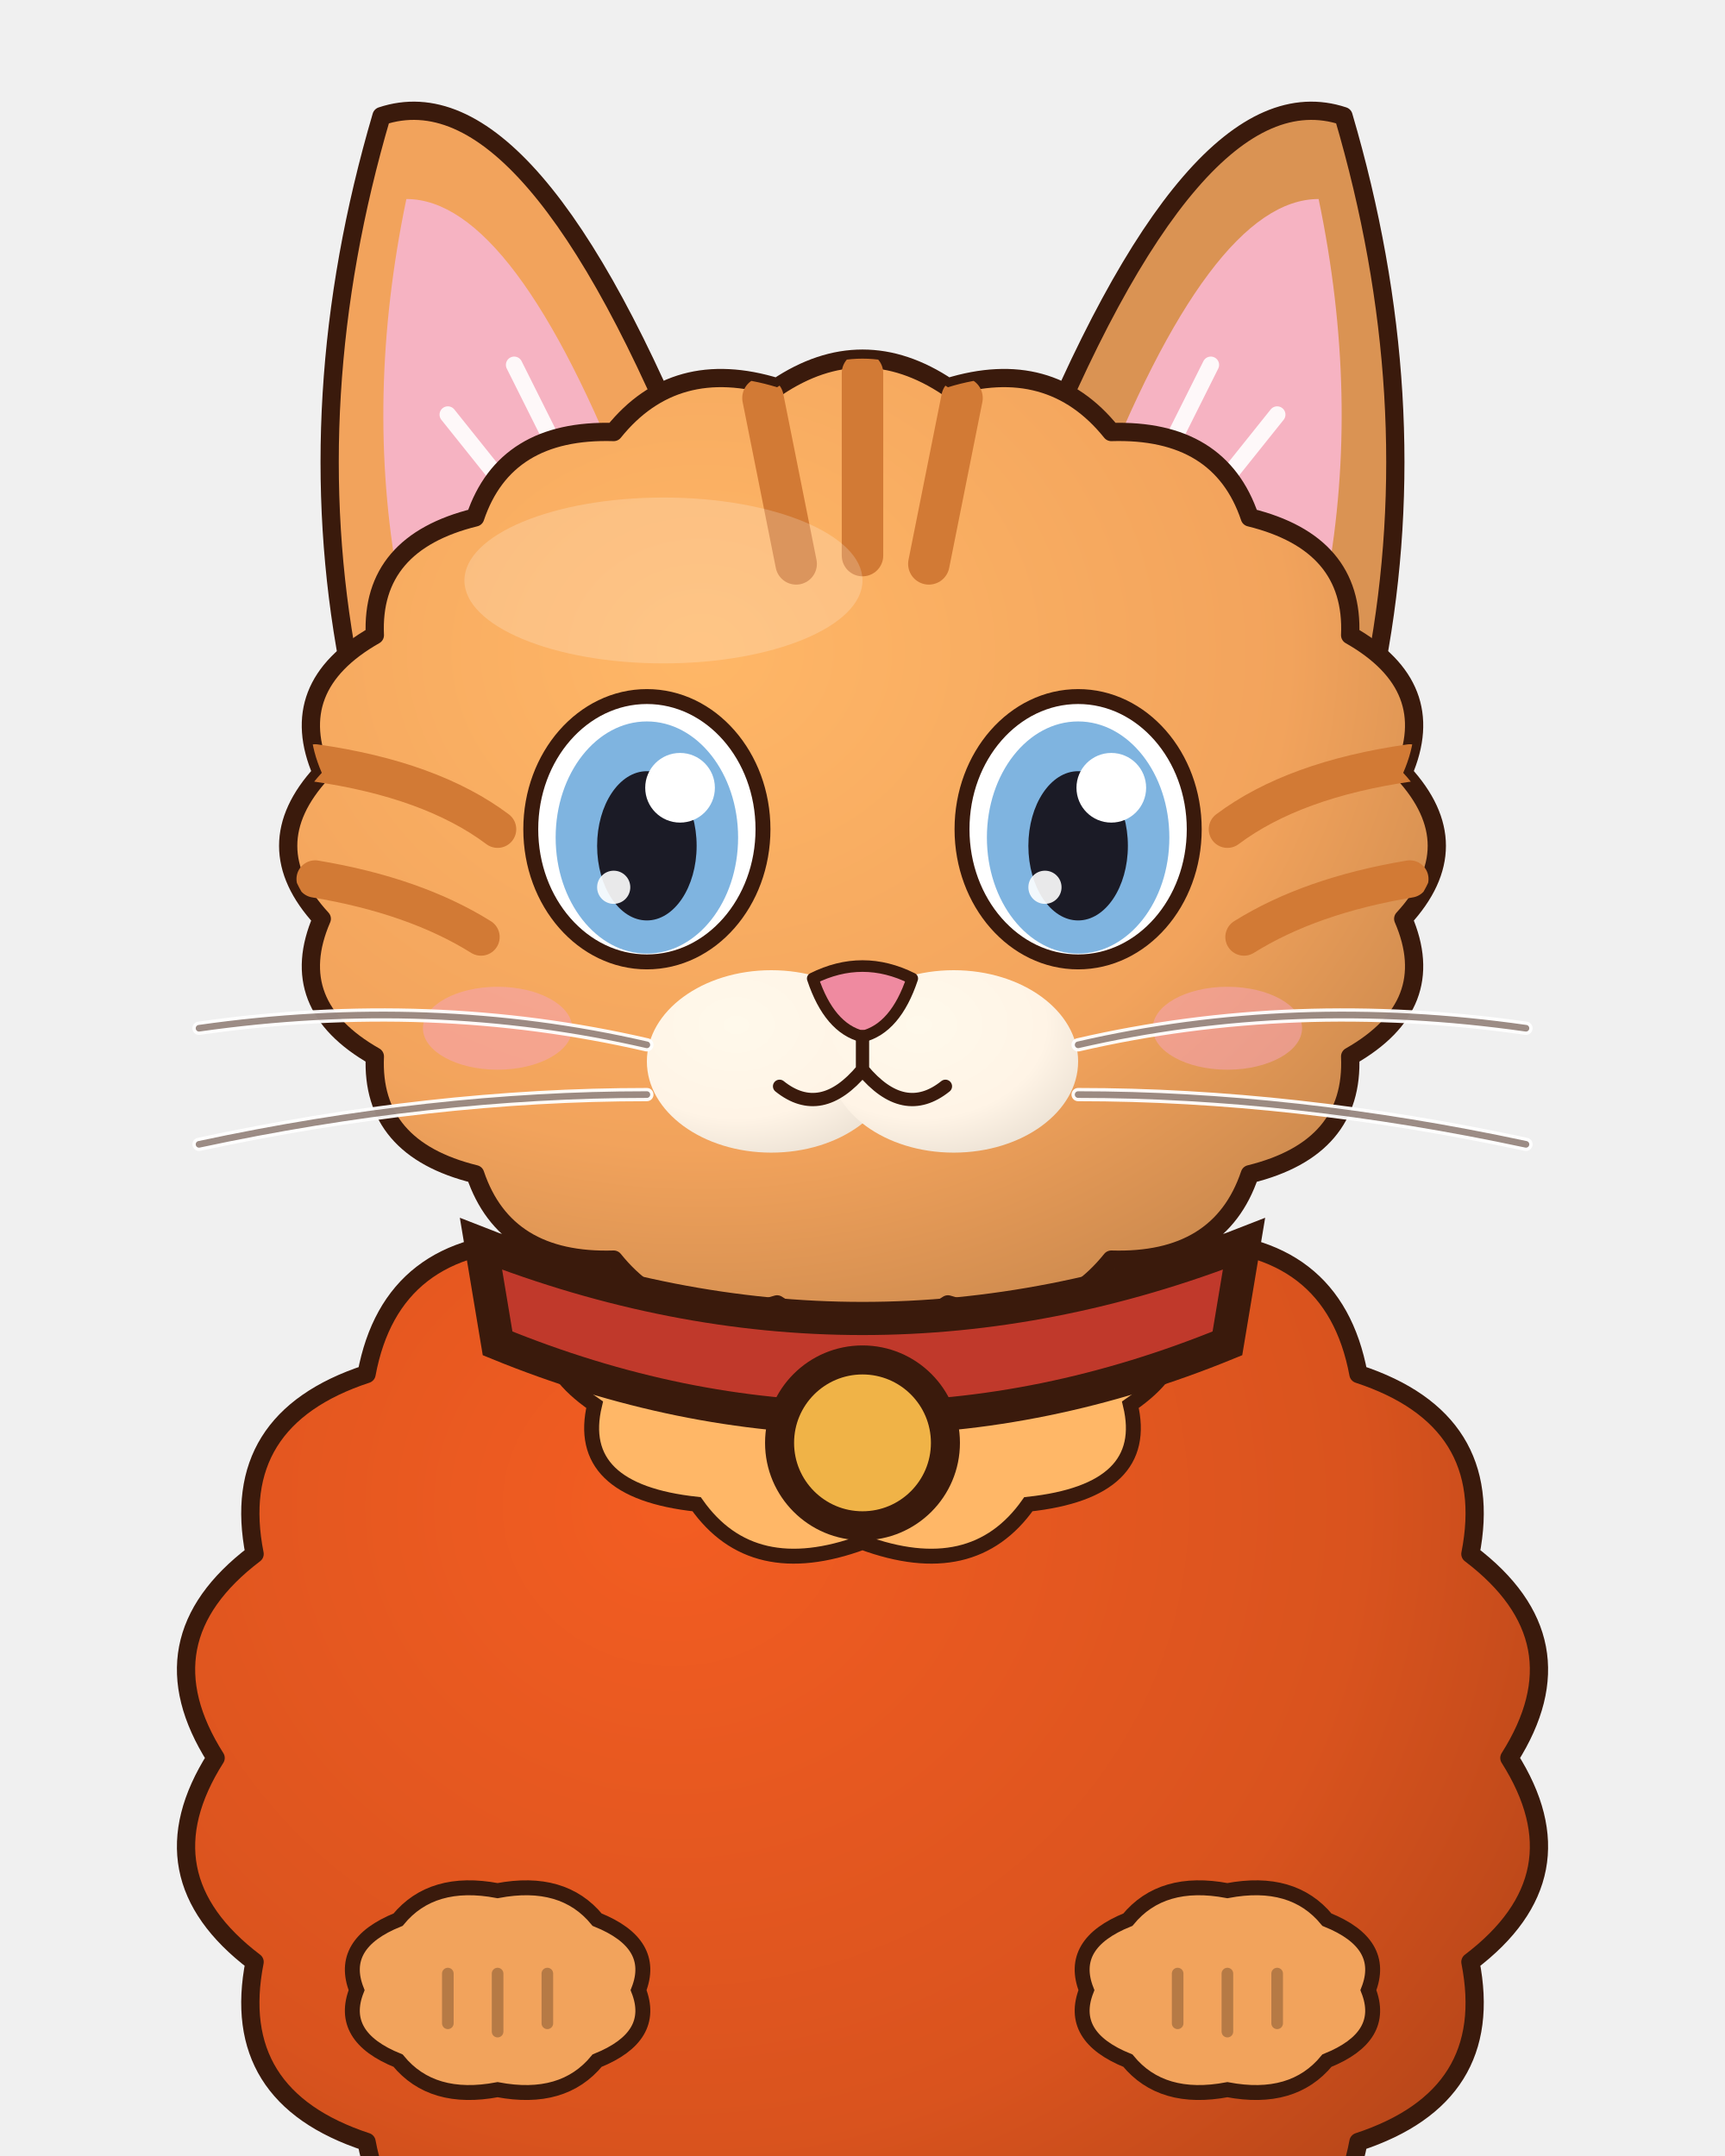
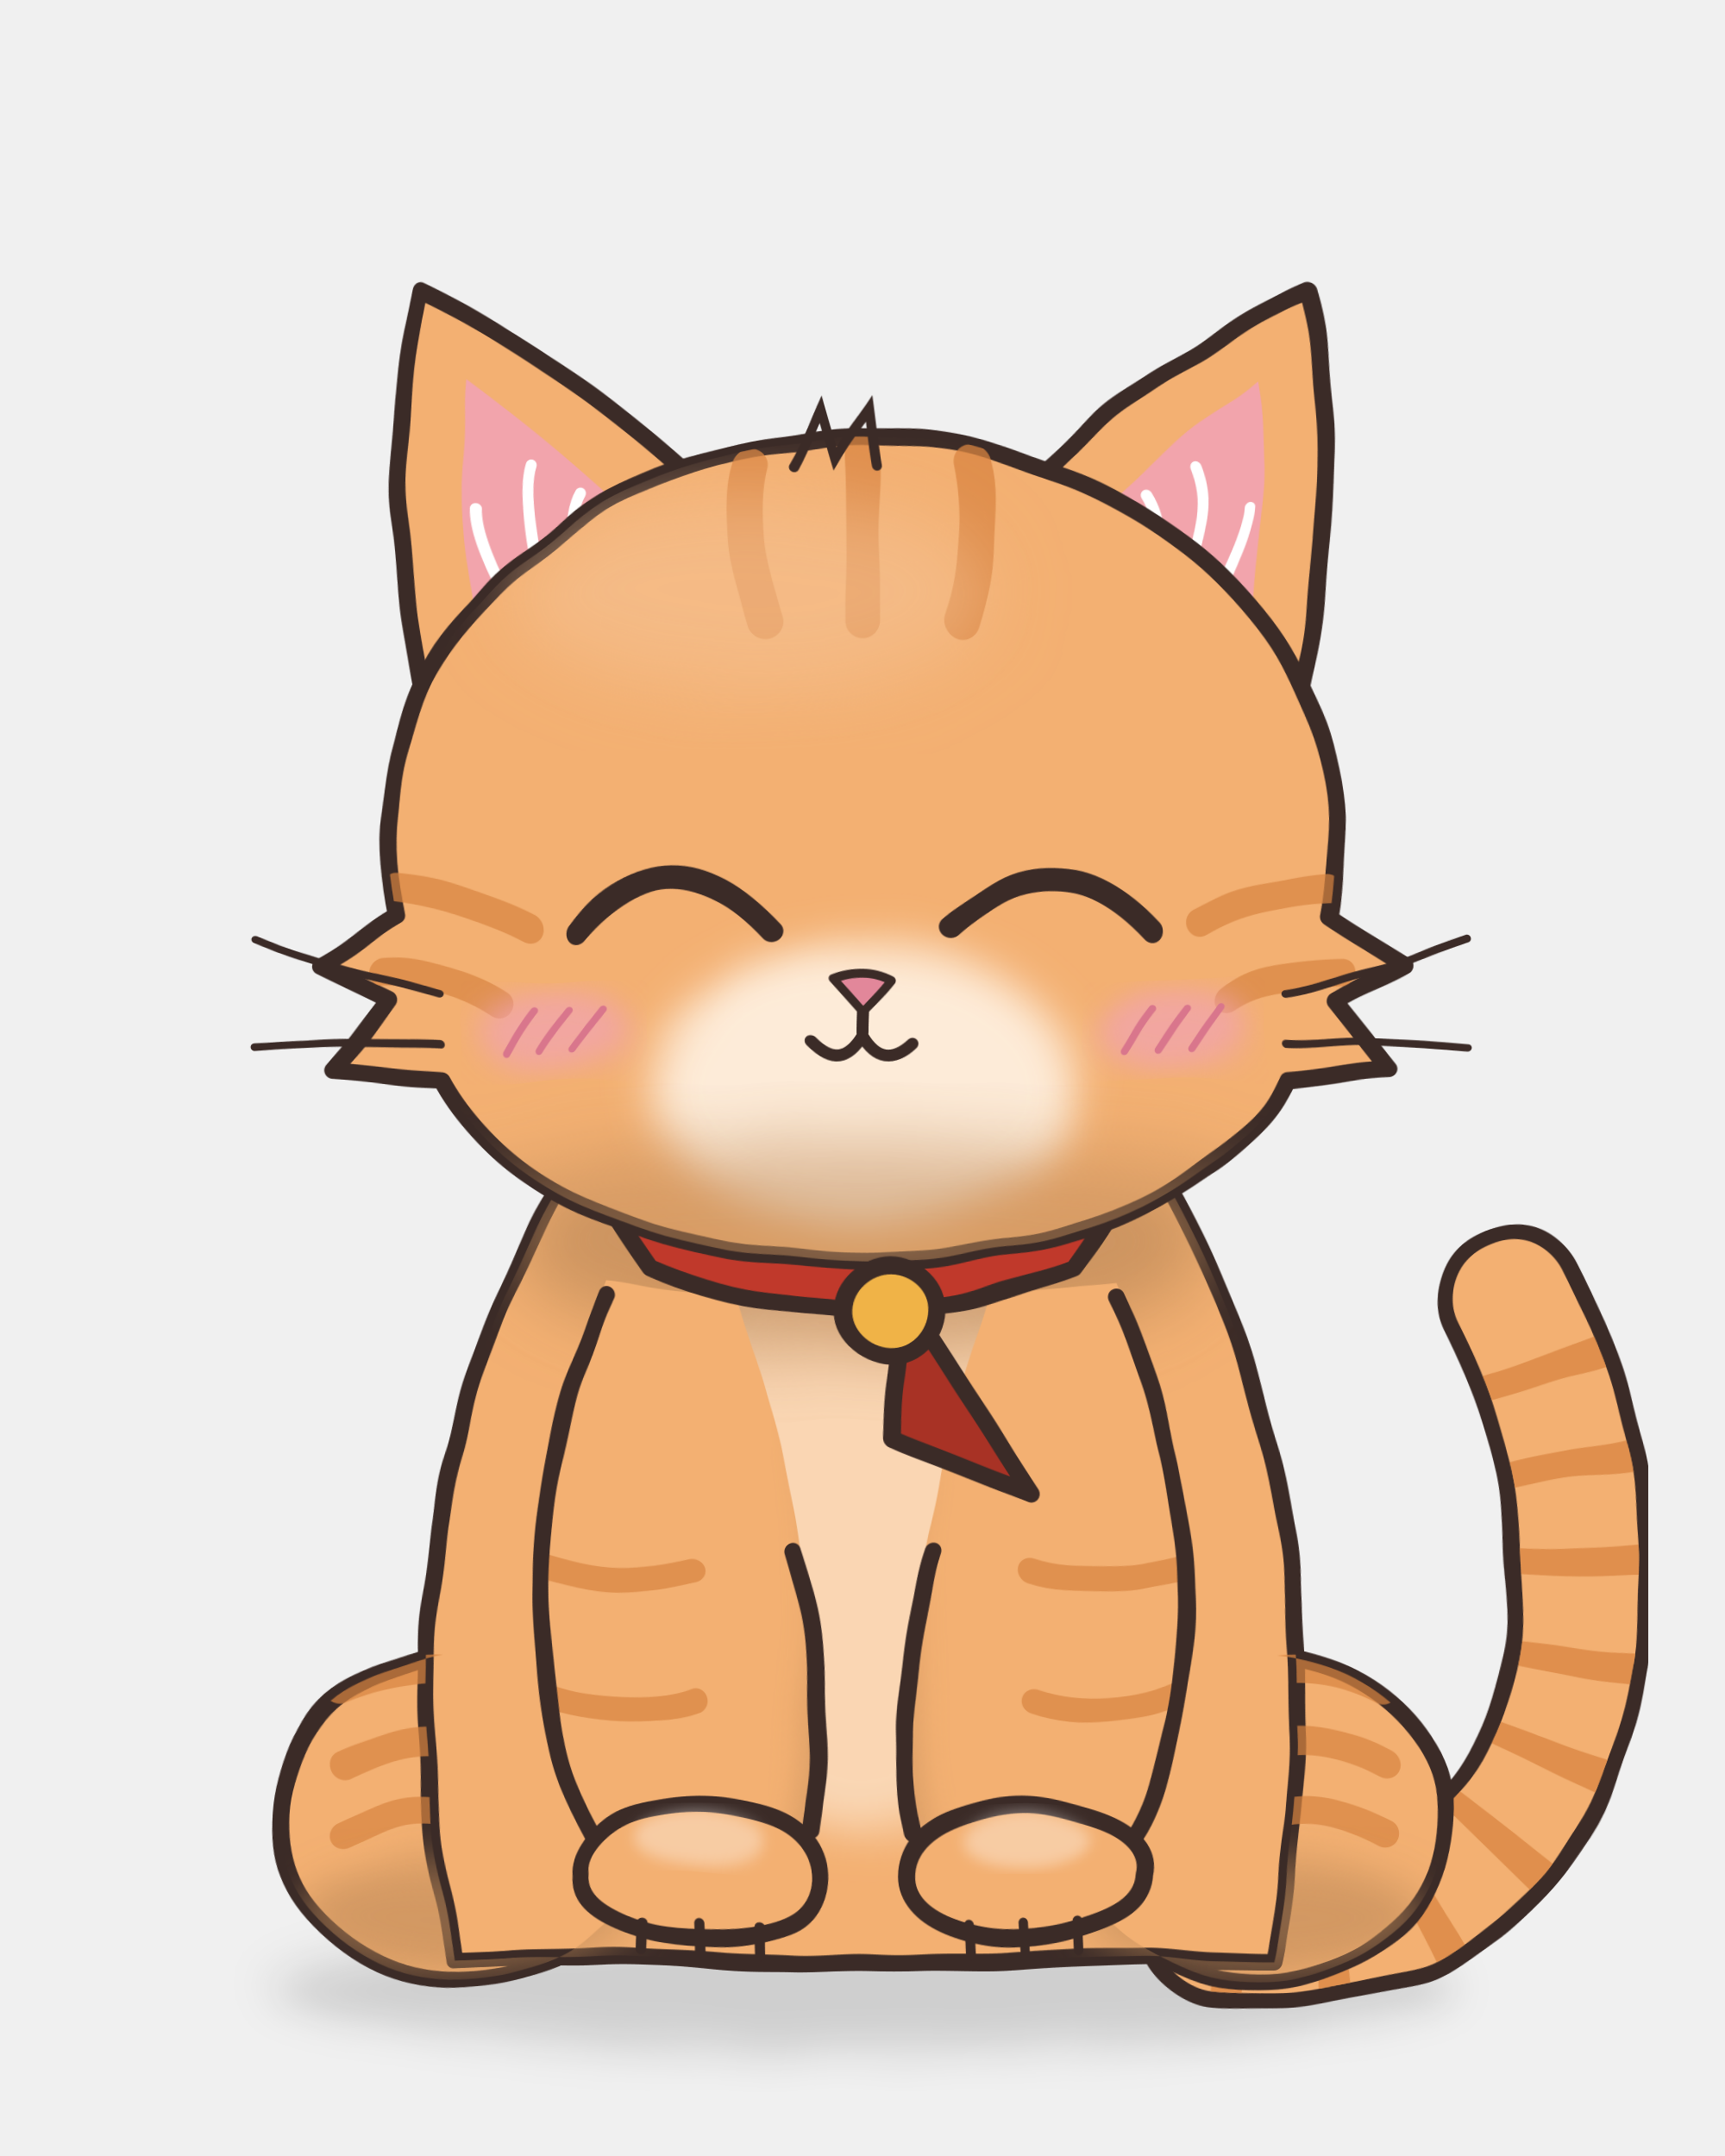
<svg xmlns="http://www.w3.org/2000/svg" viewBox="-104 -252 208 260">
  <defs>
-     <radialGradient id="ofoxorange04849" cx=".36" cy=".30" r=".85">
-       <stop offset="0" stop-color="#f35d22" />
-       <stop offset=".6" stop-color="#d9531e" />
-       <stop offset="1" stop-color="#a94117" />
-     </radialGradient>
-     <radialGradient id="ffoxorange04849" cx=".36" cy=".30" r=".85">
-       <stop offset="0" stop-color="#ffb767" />
-       <stop offset=".6" stop-color="#f2a35c" />
-       <stop offset="1" stop-color="#bd7f48" />
-     </radialGradient>
-     <radialGradient id="wfoxorange04849" cx=".36" cy=".30" r=".85">
-       <stop offset="0" stop-color="#fff9eb" />
-       <stop offset=".6" stop-color="#fff4e6" />
-       <stop offset="1" stop-color="#e6dccf" />
-     </radialGradient>
-     <clipPath id="hfoxorange04849">
-       <path d="M65.2 -141.2 Q69.7 -130.8 58.8 -124.6 Q59.3 -113.5 46.7 -110.4 Q43.1 -99.7 30.0 -100.1 Q22.6 -90.9 10.3 -94.7 Q0.0 -87.8 -10.3 -94.7 Q-22.6 -90.9 -30.0 -100.1 Q-43.1 -99.7 -46.7 -110.4 Q-59.3 -113.5 -58.8 -124.6 Q-69.7 -130.8 -65.2 -141.2 Q-73.3 -150.0 -65.2 -158.8 Q-69.7 -169.2 -58.8 -175.4 Q-59.3 -186.5 -46.7 -189.6 Q-43.1 -200.3 -30.0 -199.9 Q-22.6 -209.1 -10.3 -205.3 Q-0.0 -212.2 10.3 -205.3 Q22.6 -209.1 30.0 -199.9 Q43.1 -200.3 46.7 -189.6 Q59.3 -186.5 58.8 -175.4 Q69.7 -169.2 65.2 -158.8 Q73.3 -150.0 65.2 -141.2Z" />
-     </clipPath>
+     <filter id="ink" x="-5%" y="-5%" width="110%" height="110%">
+       <feTurbulence type="fractalNoise" baseFrequency=".05" numOctaves="2" seed="3" result="n" />
+       <feDisplacementMap in="SourceGraphic" in2="n" scale="2.2" />
+     </filter>
+     <filter id="pencil">
+       <feTurbulence type="fractalNoise" baseFrequency="1.1 .35" numOctaves="2" seed="5" />
+       <feColorMatrix values="0 0 0 0 .25  0 0 0 0 .2  0 0 0 0 .18  0 0 0 .22 -.02" />
+       <feComposite in2="SourceGraphic" operator="in" />
+     </filter>
+     <filter id="blur1">
+       <feGaussianBlur stdDeviation="1" />
+     </filter>
+     <filter id="blur2">
+       <feGaussianBlur stdDeviation="2" />
+     </filter>
+     <filter id="blur3" x="-30%" y="-30%" width="160%" height="160%">
+       <feGaussianBlur stdDeviation="3" />
+     </filter>
+     <filter id="blur4" x="-30%" y="-30%" width="160%" height="160%">
+       <feGaussianBlur stdDeviation="5" />
+     </filter>
  </defs>
-   <ellipse cx="6" cy="34" rx="78" ry="15" fill="#000" opacity=".15" />
-   <path d="M78.0 -40.0 Q87.0 -25.8 73.3 -15.4 Q76.5 0.8 59.8 6.3 Q56.8 22.4 39.0 22.4 Q30.2 36.6 13.5 30.9 Q0.0 41.5 -13.5 30.9 Q-30.2 36.6 -39.0 22.4 Q-56.8 22.4 -59.8 6.3 Q-76.5 0.8 -73.3 -15.4 Q-87.0 -25.8 -78.0 -40.0 Q-87.0 -54.2 -73.3 -64.6 Q-76.5 -80.8 -59.8 -86.3 Q-56.8 -102.4 -39.0 -102.4 Q-30.2 -116.6 -13.5 -110.9 Q-0.0 -121.5 13.5 -110.9 Q30.2 -116.6 39.0 -102.4 Q56.8 -102.4 59.8 -86.3 Q76.5 -80.8 73.3 -64.6 Q87.0 -54.2 78.0 -40.0Z" fill="url(#ofoxorange04849)" stroke="#3a1a0c" stroke-width="2.2" stroke-linejoin="round" />
-   <path d="M32.3 -82.6 Q34.8 -72.2 20.0 -70.6 Q13.3 -61.1 0.0 -66.0 Q-13.3 -61.1 -20.0 -70.6 Q-34.8 -72.2 -32.3 -82.6 Q-43.0 -90.0 -32.3 -97.4 Q-34.8 -107.8 -20.0 -109.4 Q-13.3 -118.9 -0.0 -114.0 Q13.3 -118.9 20.0 -109.4 Q34.8 -107.8 32.3 -97.4 Q43.0 -90.0 32.3 -82.6Z" fill="#ffb767" stroke="#3a1a0c" stroke-width="1.8" />
-   <path d="M-20 -194 Q-40 -244 -58 -238 Q-68 -204 -62 -172Z" fill="#f2a35c" stroke="#3a1a0c" stroke-width="2.2" stroke-linejoin="round" />
-   <path d="M-28 -192 Q-42 -228 -55 -228 Q-60 -204 -56 -182Z" fill="#f6b3c2" />
-   <path d="M-36 -196 l-6 -12 M-42 -192 l-8 -10" stroke="#fff" stroke-width="2" stroke-linecap="round" opacity=".9" />
-   <path d="M20 -194 Q40 -244 58 -238 Q68 -204 62 -172Z" fill="#da9353" stroke="#3a1a0c" stroke-width="2.2" stroke-linejoin="round" />
-   <path d="M28 -192 Q42 -228 55 -228 Q60 -204 56 -182Z" fill="#f6b3c2" />
-   <path d="M36 -196 l6 -12 M42 -192 l8 -10" stroke="#fff" stroke-width="2" stroke-linecap="round" opacity=".9" />
-   <path d="M65.2 -141.2 Q69.7 -130.8 58.8 -124.6 Q59.3 -113.5 46.7 -110.4 Q43.1 -99.7 30.0 -100.1 Q22.6 -90.9 10.3 -94.7 Q0.0 -87.8 -10.3 -94.7 Q-22.6 -90.9 -30.0 -100.1 Q-43.1 -99.7 -46.7 -110.4 Q-59.3 -113.5 -58.8 -124.6 Q-69.7 -130.8 -65.2 -141.2 Q-73.3 -150.0 -65.2 -158.8 Q-69.7 -169.2 -58.8 -175.4 Q-59.3 -186.5 -46.7 -189.6 Q-43.1 -200.3 -30.0 -199.9 Q-22.6 -209.1 -10.3 -205.3 Q-0.0 -212.2 10.3 -205.3 Q22.6 -209.1 30.0 -199.9 Q43.1 -200.3 46.7 -189.6 Q59.3 -186.5 58.8 -175.4 Q69.7 -169.2 65.2 -158.8 Q73.3 -150.0 65.2 -141.2Z" fill="url(#ffoxorange04849)" stroke="#3a1a0c" stroke-width="2.2" stroke-linejoin="round" />
-   <g clip-path="url(#hfoxorange04849)">
-     <path d="M-12 -204 l4 20 M0 -207 v22 M12 -204 l-4 20" stroke="#d27a35" stroke-width="5" stroke-linecap="round" />
-     <path d="M-66 -160 q14 2 22 8 M-66 -146 q12 2 20 7" stroke="#d27a35" stroke-width="4.5" stroke-linecap="round" fill="none" />
-     <path d="M66 -160 q-14 2 -22 8 M66 -146 q-12 2 -20 7" stroke="#d27a35" stroke-width="4.5" stroke-linecap="round" fill="none" />
+   <g transform="translate(0 -150) scale(.85) translate(-120 -94)">
+     <g transform="translate(0,0)">
+       <defs>
+         <clipPath id="hafoxorangeNone">
+           <path d="M54 104 C46 64 82 36 120 36 C158 36 194 64 186 104 L197 111 L187 116 L195 126 L180 127 C170 145 146 153 120 153 C94 153 70 145 60 127 L45 126 L53 116 L43 111 Z" />
+         </clipPath>
+         <clipPath id="bafoxorangeNone">
+           <path d="M78 140 C58 172 54 216 62 252 L178 252 C186 216 182 172 162 140 Z" />
+           <ellipse cx="64" cy="232" rx="27" ry="23" />
+           <ellipse cx="176" cy="232" rx="27" ry="23" />
+         </clipPath>
+       </defs>
+       <g filter="url(#ink)">
+         <ellipse cx="120" cy="256" rx="84" ry="9" fill="#000" opacity=".14" filter="url(#blur3)" />
+         <path d="M170 248 C224 254 232 196 212 158" stroke="#3b2b27" stroke-width="21" fill="none" stroke-linecap="round" />
+         <path d="M170 248 C224 254 232 196 212 158" stroke="#f3b072" stroke-width="16.5" fill="none" stroke-linecap="round" />
+         <path d="M170 248 C224 254 232 196 212 158" stroke="#d98440" stroke-width="16.5" fill="none" stroke-dasharray="4 10" opacity=".75" />
+         <ellipse cx="64" cy="232" rx="27" ry="23" stroke="#3b2b27" stroke-width="2.4" stroke-linejoin="round" stroke-linecap="round" fill="#f3b072" />
+         <ellipse cx="176" cy="232" rx="27" ry="23" stroke="#3b2b27" stroke-width="2.4" stroke-linejoin="round" stroke-linecap="round" fill="#f3b072" />
+         <path d="M78 140 C58 172 54 216 62 252 L178 252 C186 216 182 172 162 140 Z" stroke="#3b2b27" stroke-width="2.4" stroke-linejoin="round" stroke-linecap="round" fill="#f3b072" />
+         <g clip-path="url(#bafoxorangeNone)">
+           <ellipse cx="120" cy="190" rx="30" ry="44" fill="#fff6ea" opacity=".55" filter="url(#blur3)" />
+           <path d="M46 214 q12 -6 24 0" stroke="#d98440" stroke-width="4" fill="none" stroke-linecap="round" opacity=".7" />
+           <path d="M46 224 q12 -6 24 0" stroke="#d98440" stroke-width="4" fill="none" stroke-linecap="round" opacity=".7" />
+           <path d="M46 234 q12 -6 24 0" stroke="#d98440" stroke-width="4" fill="none" stroke-linecap="round" opacity=".7" />
+           <path d="M194 214 q-12 -6 -24 0" stroke="#d98440" stroke-width="4" fill="none" stroke-linecap="round" opacity=".7" />
+           <path d="M194 224 q-12 -6 -24 0" stroke="#d98440" stroke-width="4" fill="none" stroke-linecap="round" opacity=".7" />
+           <path d="M194 234 q-12 -6 -24 0" stroke="#d98440" stroke-width="4" fill="none" stroke-linecap="round" opacity=".7" />
+           <ellipse cx="120" cy="150" rx="50" ry="16" fill="#bd8958" opacity=".7" filter="url(#blur4)" />
+           <ellipse cx="64" cy="246" rx="24" ry="8" fill="#bd8958" opacity=".6" filter="url(#blur3)" />
+           <ellipse cx="176" cy="246" rx="24" ry="8" fill="#bd8958" opacity=".6" filter="url(#blur3)" />
+         </g>
+         <path d="M84 156 C70 188 72 222 84 238 L112 236 C115 214 112 186 102 158 Z" fill="#f3b072" />
+         <clipPath id="aafoxorangeNone1">
+           <path d="M84 156 C70 188 72 222 84 238 L112 236 C115 214 112 186 102 158 Z" />
+         </clipPath>
+         <g clip-path="url(#aafoxorangeNone1)">
+           <path d="M74 196 q12 4 22 1" stroke="#d98440" stroke-width="3.5" fill="none" stroke-linecap="round" opacity=".7" />
+           <path d="M74 214 q12 4 22 1" stroke="#d98440" stroke-width="3.5" fill="none" stroke-linecap="round" opacity=".7" />
+           <path d="M108 160 C114 190 114 214 110 236 L120 236 L120 160Z" fill="#bd8958" opacity=".45" filter="url(#blur2)" />
+         </g>
+         <path d="M84 158 C70 188 72 222 84 238" fill="none" stroke="#3b2b27" stroke-width="2.4" stroke-linejoin="round" stroke-linecap="round" />
+         <path d="M113 234 C115 220 114 206 110 194" fill="none" stroke="#3b2b27" stroke-width="2.4" stroke-linejoin="round" stroke-linecap="round" />
+         <path d="M80 240 C78 228 114 226 114 240 C114 252 80 252 80 240Z" stroke="#3b2b27" stroke-width="2.4" stroke-linejoin="round" stroke-linecap="round" fill="#f3b072" />
+         <path d="M89 247 v4" stroke="#3b2b27" stroke-width="1.4" fill="none" stroke-linecap="round" />
+         <path d="M97 247 v4" stroke="#3b2b27" stroke-width="1.4" fill="none" stroke-linecap="round" />
+         <path d="M105 247 v4" stroke="#3b2b27" stroke-width="1.4" fill="none" stroke-linecap="round" />
+         <ellipse cx="97" cy="235" rx="9" ry="4" fill="#fff" opacity=".35" filter="url(#blur1)" />
+         <path d="M156 156 C170 188 168 222 156 238 L128 236 C125 214 128 186 138 158 Z" fill="#f3b072" />
+         <clipPath id="aafoxorangeNone-1">
+           <path d="M156 156 C170 188 168 222 156 238 L128 236 C125 214 128 186 138 158 Z" />
+         </clipPath>
+         <g clip-path="url(#aafoxorangeNone-1)">
+           <path d="M166 196 q-12 4 -22 1" stroke="#d98440" stroke-width="3.5" fill="none" stroke-linecap="round" opacity=".7" />
+           <path d="M166 214 q-12 4 -22 1" stroke="#d98440" stroke-width="3.5" fill="none" stroke-linecap="round" opacity=".7" />
+           <path d="M132 160 C126 190 126 214 130 236 L120 236 L120 160Z" fill="#bd8958" opacity=".45" filter="url(#blur2)" />
+         </g>
+         <path d="M156 158 C170 188 168 222 156 238" fill="none" stroke="#3b2b27" stroke-width="2.4" stroke-linejoin="round" stroke-linecap="round" />
+         <path d="M127 234 C125 220 126 206 130 194" fill="none" stroke="#3b2b27" stroke-width="2.4" stroke-linejoin="round" stroke-linecap="round" />
+         <path d="M160 240 C162 228 126 226 126 240 C126 252 160 252 160 240Z" stroke="#3b2b27" stroke-width="2.4" stroke-linejoin="round" stroke-linecap="round" fill="#f3b072" />
+         <path d="M151 247 v4" stroke="#3b2b27" stroke-width="1.4" fill="none" stroke-linecap="round" />
+         <path d="M143 247 v4" stroke="#3b2b27" stroke-width="1.4" fill="none" stroke-linecap="round" />
+         <path d="M135 247 v4" stroke="#3b2b27" stroke-width="1.4" fill="none" stroke-linecap="round" />
+         <ellipse cx="143" cy="235" rx="9" ry="4" fill="#fff" opacity=".35" filter="url(#blur1)" />
+         <path d="M84 145 Q120 160 156 145 L150 154 Q120 166 90 154 Z" stroke="#3b2b27" stroke-width="2.4" stroke-linejoin="round" stroke-linecap="round" fill="#c0392b" />
+         <path d="M126 158 L144 186 L124 178 Z" stroke="#3b2b27" stroke-width="2.4" stroke-linejoin="round" stroke-linecap="round" fill="#a83225" />
+         <circle cx="124" cy="159" r="5" stroke="#3b2b27" stroke-width="2.4" stroke-linejoin="round" stroke-linecap="round" fill="#9d2e23" />
+         <path d="M60 82 C54 58 52 34 57 15 C76 25 92 37 103 49 Z" stroke="#3b2b27" stroke-width="2.4" stroke-linejoin="round" stroke-linecap="round" fill="#f3b072" />
+         <path d="M67 72 C63 54 62 40 64 28 C75 36 84 44 92 52 Z" fill="#f2a3b3" opacity=".9" />
+         <path d="M 180 82 C 186 58 188 34 183 15 C 164 25 148 37 137 49 Z" stroke="#3b2b27" stroke-width="2.4" stroke-linejoin="round" stroke-linecap="round" fill="#f3b072" />
+         <path d="M 173 72 C 177 54 178 40 176 28 C 165 36 156 44 148 52 Z" fill="#f2a3b3" opacity=".9" />
+         <path d="M74 56 q-3 -10 -1 -16 M79 58 q-2 -9 1 -14 M69 58 q-4 -8 -4 -12" stroke="#fff" stroke-width="1.6" fill="none" stroke-linecap="round" />
+         <path d="M166 56 q3 -10 1 -16 M161 58 q2 -9 -1 -14 M171 58 q4 -8 4 -12" stroke="#fff" stroke-width="1.6" fill="none" stroke-linecap="round" />
+         <path d="M54 104 C46 64 82 36 120 36 C158 36 194 64 186 104 L197 111 L187 116 L195 126 L180 127 C170 145 146 153 120 153 C94 153 70 145 60 127 L45 126 L53 116 L43 111 Z" stroke="#3b2b27" stroke-width="2.4" stroke-linejoin="round" stroke-linecap="round" fill="#f3b072" />
+         <g clip-path="url(#hafoxorangeNone)">
+           <path d="M104 40 q-2 10 2 22 M120 38 v24 M136 40 q2 10 -2 22" stroke="#d98440" stroke-width="5" fill="none" stroke-linecap="round" opacity=".75" />
+           <path d="M54 100 q10 1 18 5 M52 112 q10 0 16 4" stroke="#d98440" stroke-width="4" fill="none" stroke-linecap="round" opacity=".7" />
+           <path d="M186 100 q-10 1 -18 5 M188 112 q-10 0 -16 4" stroke="#d98440" stroke-width="4" fill="none" stroke-linecap="round" opacity=".7" />
+           <ellipse cx="120" cy="128" rx="30" ry="20" fill="#fff6ea" opacity=".85" filter="url(#blur3)" />
+           <ellipse cx="104" cy="58" rx="34" ry="14" fill="#f6c395" opacity=".55" filter="url(#blur4)" />
+           <ellipse cx="120" cy="150" rx="70" ry="14" fill="#bd8958" opacity=".5" filter="url(#blur4)" />
+         </g>
+         <path d="M110 40 l4 -8 l2 7 l5 -7 l1 8" stroke="#3b2b27" stroke-width="1.4" fill="none" stroke-linecap="round" />
+         <path d="M79 106 Q93 91 107 106" stroke="#3b2b27" fill="none" stroke-linecap="round" stroke-linejoin="round" stroke-width="3.2" />
+         <ellipse cx="76" cy="120" rx="11" ry="6" fill="#f2a3b3" opacity="0.7" filter="url(#blur2)" />
+         <path d="M69 123 l4 -6" stroke="#d9768c" stroke-width="1.1" stroke-linecap="round" />
+         <path d="M74 123 l4 -6" stroke="#d9768c" stroke-width="1.1" stroke-linecap="round" />
+         <path d="M79 123 l4 -6" stroke="#d9768c" stroke-width="1.1" stroke-linecap="round" />
+         <path d="M60 115 q-14 -3.2 -26 -7.6" stroke="#3b2b27" stroke-width="1.1" fill="none" stroke-linecap="round" />
+         <path d="M60 122 q-14 -0.4 -26 0.8" stroke="#3b2b27" stroke-width="1.1" fill="none" stroke-linecap="round" />
+         <path d="M133 106 Q147 91 161 106" stroke="#3b2b27" fill="none" stroke-linecap="round" stroke-linejoin="round" stroke-width="3.2" />
+         <ellipse cx="164" cy="120" rx="11" ry="6" fill="#f2a3b3" opacity="0.7" filter="url(#blur2)" />
+         <path d="M157 123 l4 -6" stroke="#d9768c" stroke-width="1.1" stroke-linecap="round" />
+         <path d="M162 123 l4 -6" stroke="#d9768c" stroke-width="1.1" stroke-linecap="round" />
+         <path d="M167 123 l4 -6" stroke="#d9768c" stroke-width="1.1" stroke-linecap="round" />
+         <path d="M180 115 q14 -3.2 26 -7.6" stroke="#3b2b27" stroke-width="1.1" fill="none" stroke-linecap="round" />
+         <path d="M180 122 q14 -0.4 26 0.8" stroke="#3b2b27" stroke-width="1.1" fill="none" stroke-linecap="round" />
+         <path d="M116 113 Q120 111 124 113 L120 117.5 Z" fill="#e2879a" stroke="#3b2b27" stroke-width="1.2" stroke-linejoin="round" />
+         <path d="M120 117.5 v3 M113 122 Q117 126 120 121 Q123 126 127 122" stroke="#3b2b27" fill="none" stroke-linecap="round" stroke-linejoin="round" stroke-width="1.7" />
+         <circle cx="124" cy="160" r="6.5" stroke="#3b2b27" stroke-width="2.4" stroke-linejoin="round" stroke-linecap="round" fill="#f0b347" />
+       </g>
+     </g>
  </g>
-   <ellipse cx="-24" cy="-182" rx="24" ry="10" fill="#fff" opacity=".2" />
-   <ellipse cx="-11" cy="-124" rx="15" ry="11" fill="url(#wfoxorange04849)" />
-   <ellipse cx="11" cy="-124" rx="15" ry="11" fill="url(#wfoxorange04849)" />
-   <ellipse cx="-26" cy="-152" rx="14" ry="16" fill="#fff" stroke="#3a1a0c" stroke-width="1.8" />
-   <ellipse cx="-26" cy="-151" rx="11" ry="14" fill="#7fb4e0" />
-   <ellipse cx="-26" cy="-150" rx="6" ry="9" fill="#1b1b26" />
-   <circle cx="-22" cy="-157" r="4.2" fill="#fff" />
-   <circle cx="-30" cy="-145" r="2" fill="#fff" opacity=".9" />
-   <ellipse cx="-44" cy="-128" rx="9" ry="5" fill="#f6a3b6" opacity=".55" />
-   <path d="M-26 -126 Q-52 -132 -80 -128 M-26 -120 Q-52 -120 -80 -114" fill="none" stroke="#fff" stroke-width="1.6" stroke-linecap="round" opacity=".95" />
-   <path d="M-26 -126 Q-52 -132 -80 -128 M-26 -120 Q-52 -120 -80 -114" fill="none" stroke="#3a1a0c" stroke-width=".8" stroke-linecap="round" opacity=".5" />
-   <ellipse cx="26" cy="-152" rx="14" ry="16" fill="#fff" stroke="#3a1a0c" stroke-width="1.8" />
-   <ellipse cx="26" cy="-151" rx="11" ry="14" fill="#7fb4e0" />
-   <ellipse cx="26" cy="-150" rx="6" ry="9" fill="#1b1b26" />
-   <circle cx="30" cy="-157" r="4.2" fill="#fff" />
-   <circle cx="22" cy="-145" r="2" fill="#fff" opacity=".9" />
-   <ellipse cx="44" cy="-128" rx="9" ry="5" fill="#f6a3b6" opacity=".55" />
-   <path d="M26 -126 Q52 -132 80 -128 M26 -120 Q52 -120 80 -114" fill="none" stroke="#fff" stroke-width="1.6" stroke-linecap="round" opacity=".95" />
-   <path d="M26 -126 Q52 -132 80 -128 M26 -120 Q52 -120 80 -114" fill="none" stroke="#3a1a0c" stroke-width=".8" stroke-linecap="round" opacity=".5" />
-   <path d="M-6 -134 Q0 -137 6 -134 Q4 -128 0 -127 Q-4 -128 -6 -134Z" fill="#ef8aa0" stroke="#3a1a0c" stroke-width="1.4" stroke-linejoin="round" />
-   <path d="M0 -127 V-123 M0 -123 Q-5 -117 -10 -121 M0 -123 Q5 -117 10 -121" fill="none" stroke="#3a1a0c" stroke-width="1.6" stroke-linecap="round" />
-   <path d="M-46 -102 Q0 -84 46 -102 L44 -90 Q0 -72 -44 -90Z" fill="#c0392b" stroke="#3a1a0c" stroke-width="4" />
-   <circle cx="0" cy="-78" r="10" fill="#f0b347" stroke="#3a1a0c" stroke-width="3.5" />
-   <path d="M-27.0 -12.0 Q-24.8 -6.4 -32.0 -3.5 Q-36.1 1.5 -44.0 0.0 Q-51.9 1.5 -56.0 -3.5 Q-63.2 -6.4 -61.0 -12.0 Q-63.2 -17.6 -56.0 -20.5 Q-51.9 -25.5 -44.0 -24.0 Q-36.1 -25.5 -32.0 -20.5 Q-24.8 -17.6 -27.0 -12.0Z" fill="#f2a35c" stroke="#3a1a0c" stroke-width="1.8" />
-   <path d="M-50 -8 v-6 M-44 -7 v-7 M-38 -8 v-6" stroke="#b67a45" stroke-width="1.4" stroke-linecap="round" />
-   <path d="M61.0 -12.0 Q63.2 -6.4 56.0 -3.5 Q51.9 1.5 44.0 0.0 Q36.1 1.5 32.0 -3.5 Q24.8 -6.4 27.0 -12.0 Q24.8 -17.6 32.0 -20.5 Q36.1 -25.5 44.0 -24.0 Q51.9 -25.5 56.0 -20.5 Q63.2 -17.6 61.0 -12.0Z" fill="#f2a35c" stroke="#3a1a0c" stroke-width="1.8" />
-   <path d="M38 -8 v-6 M44 -7 v-7 M50 -8 v-6" stroke="#b67a45" stroke-width="1.4" stroke-linecap="round" />
</svg>
